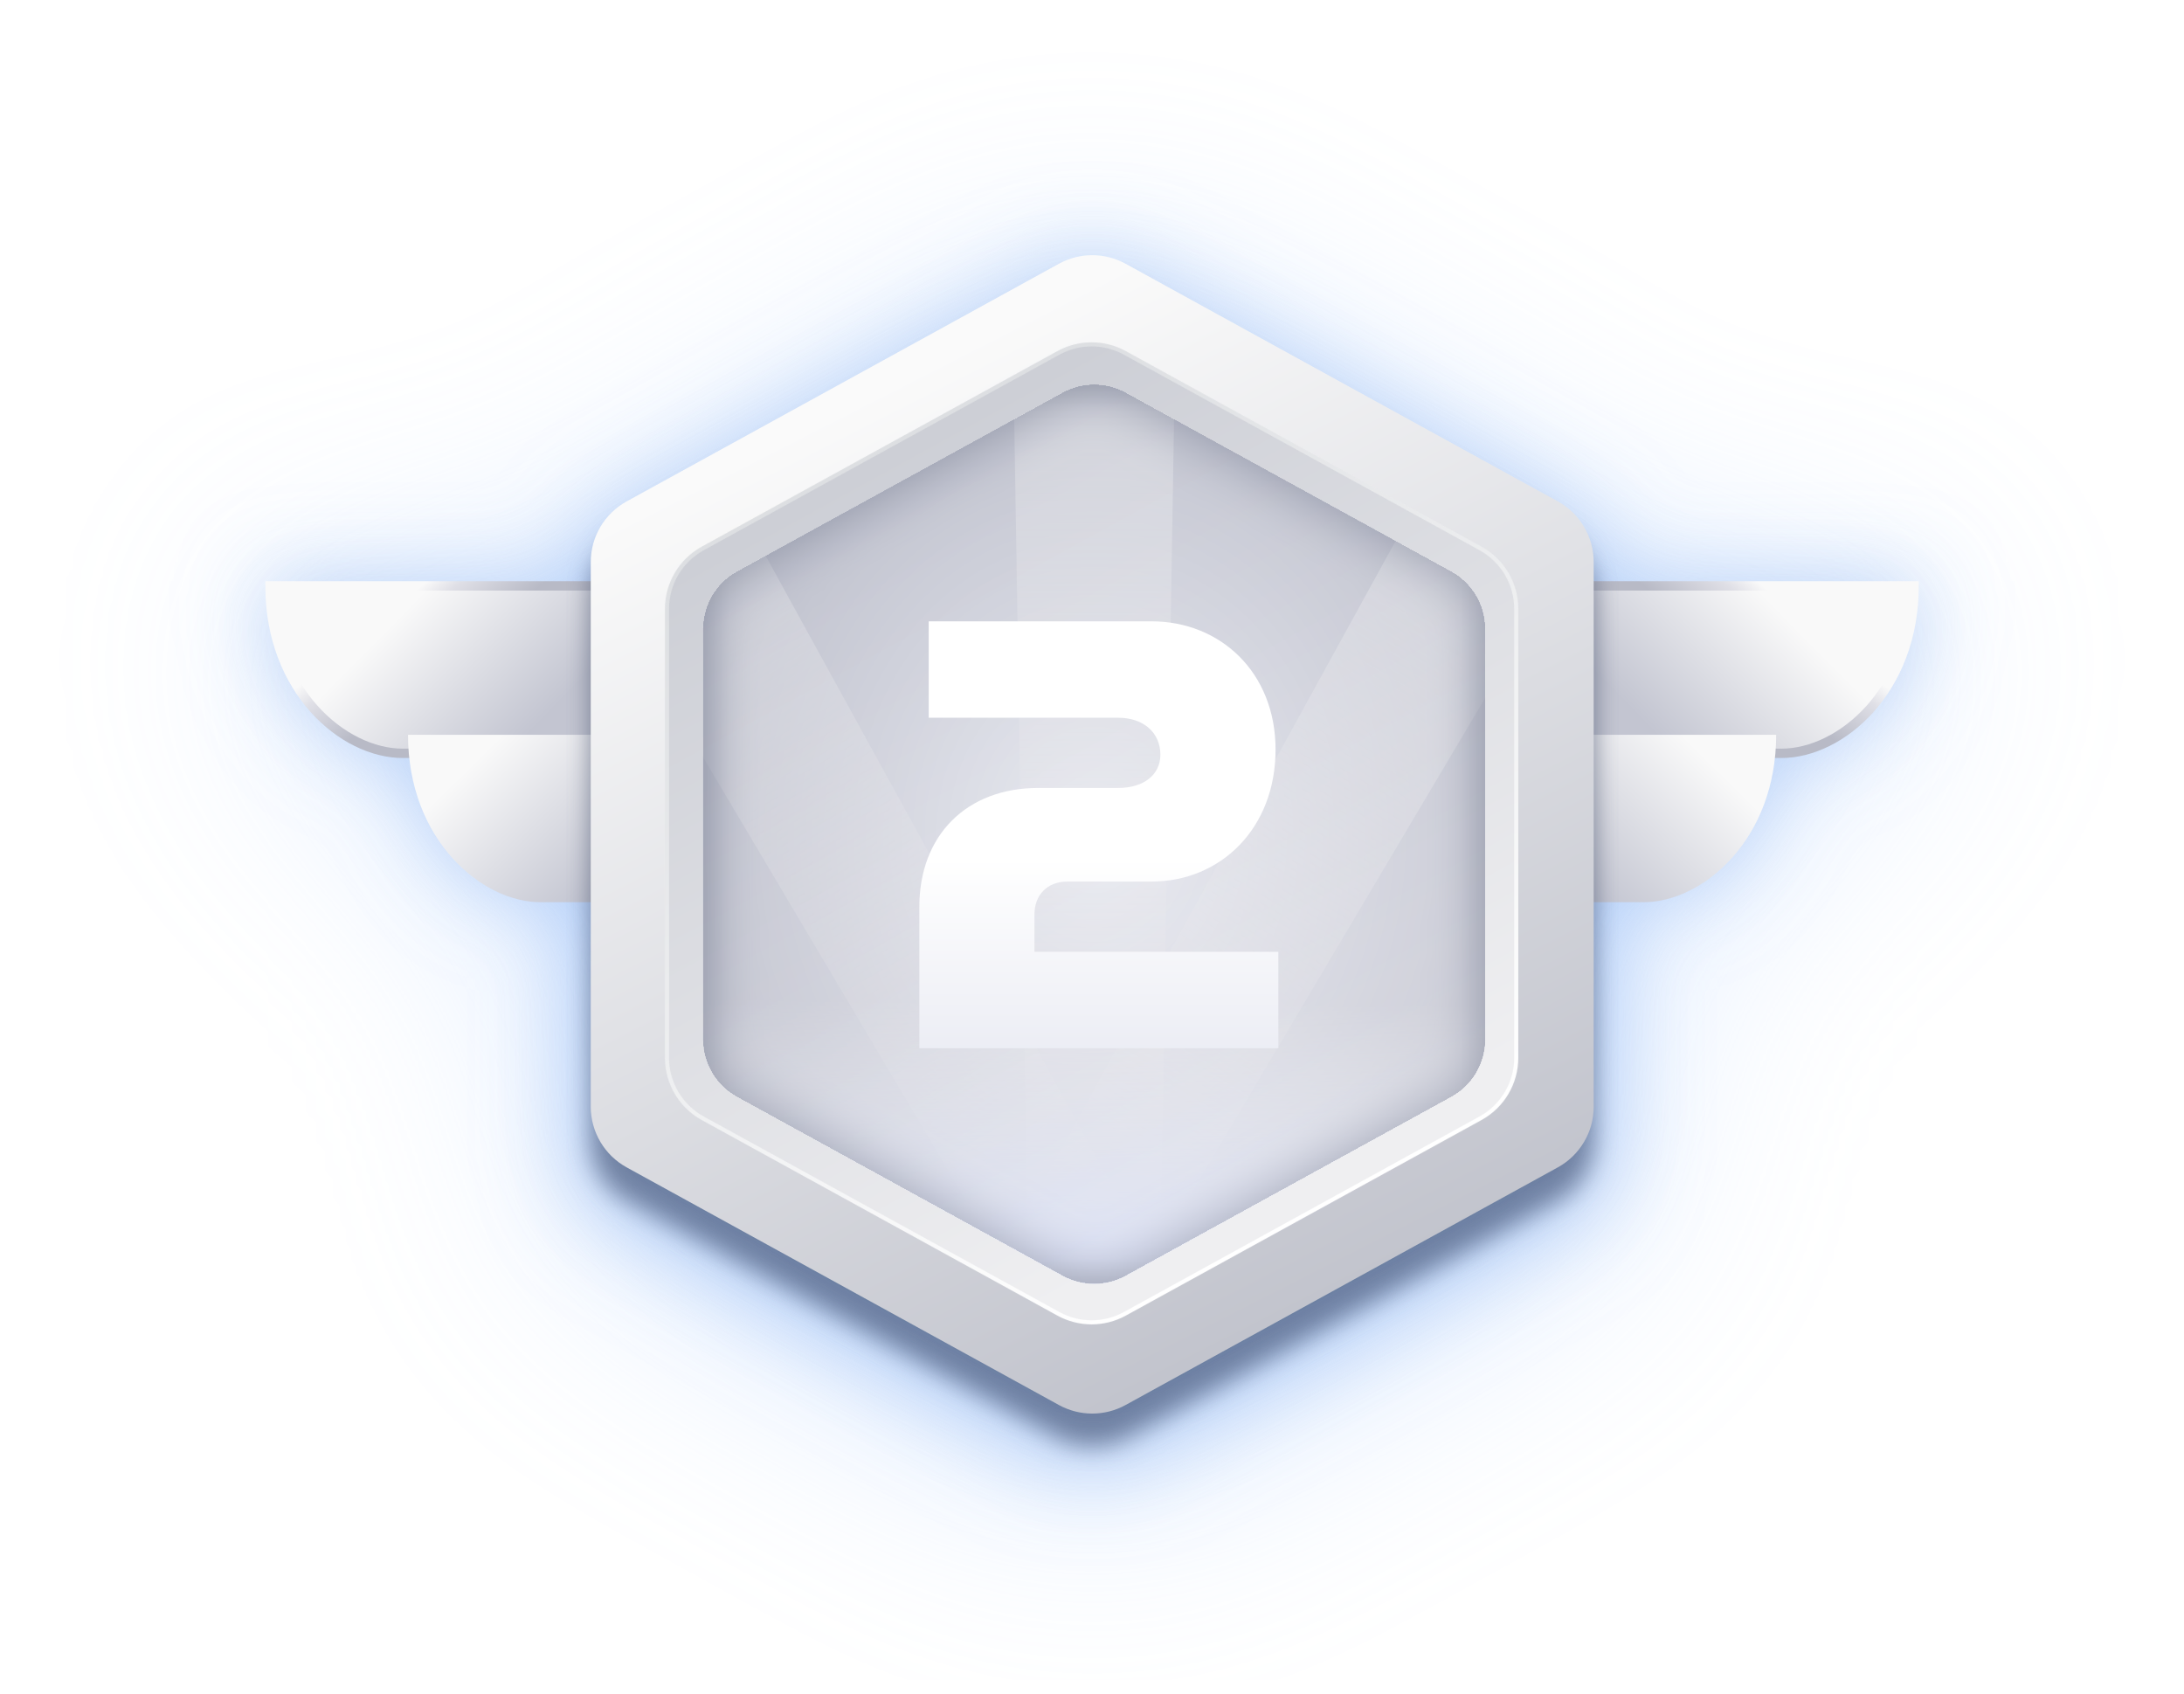
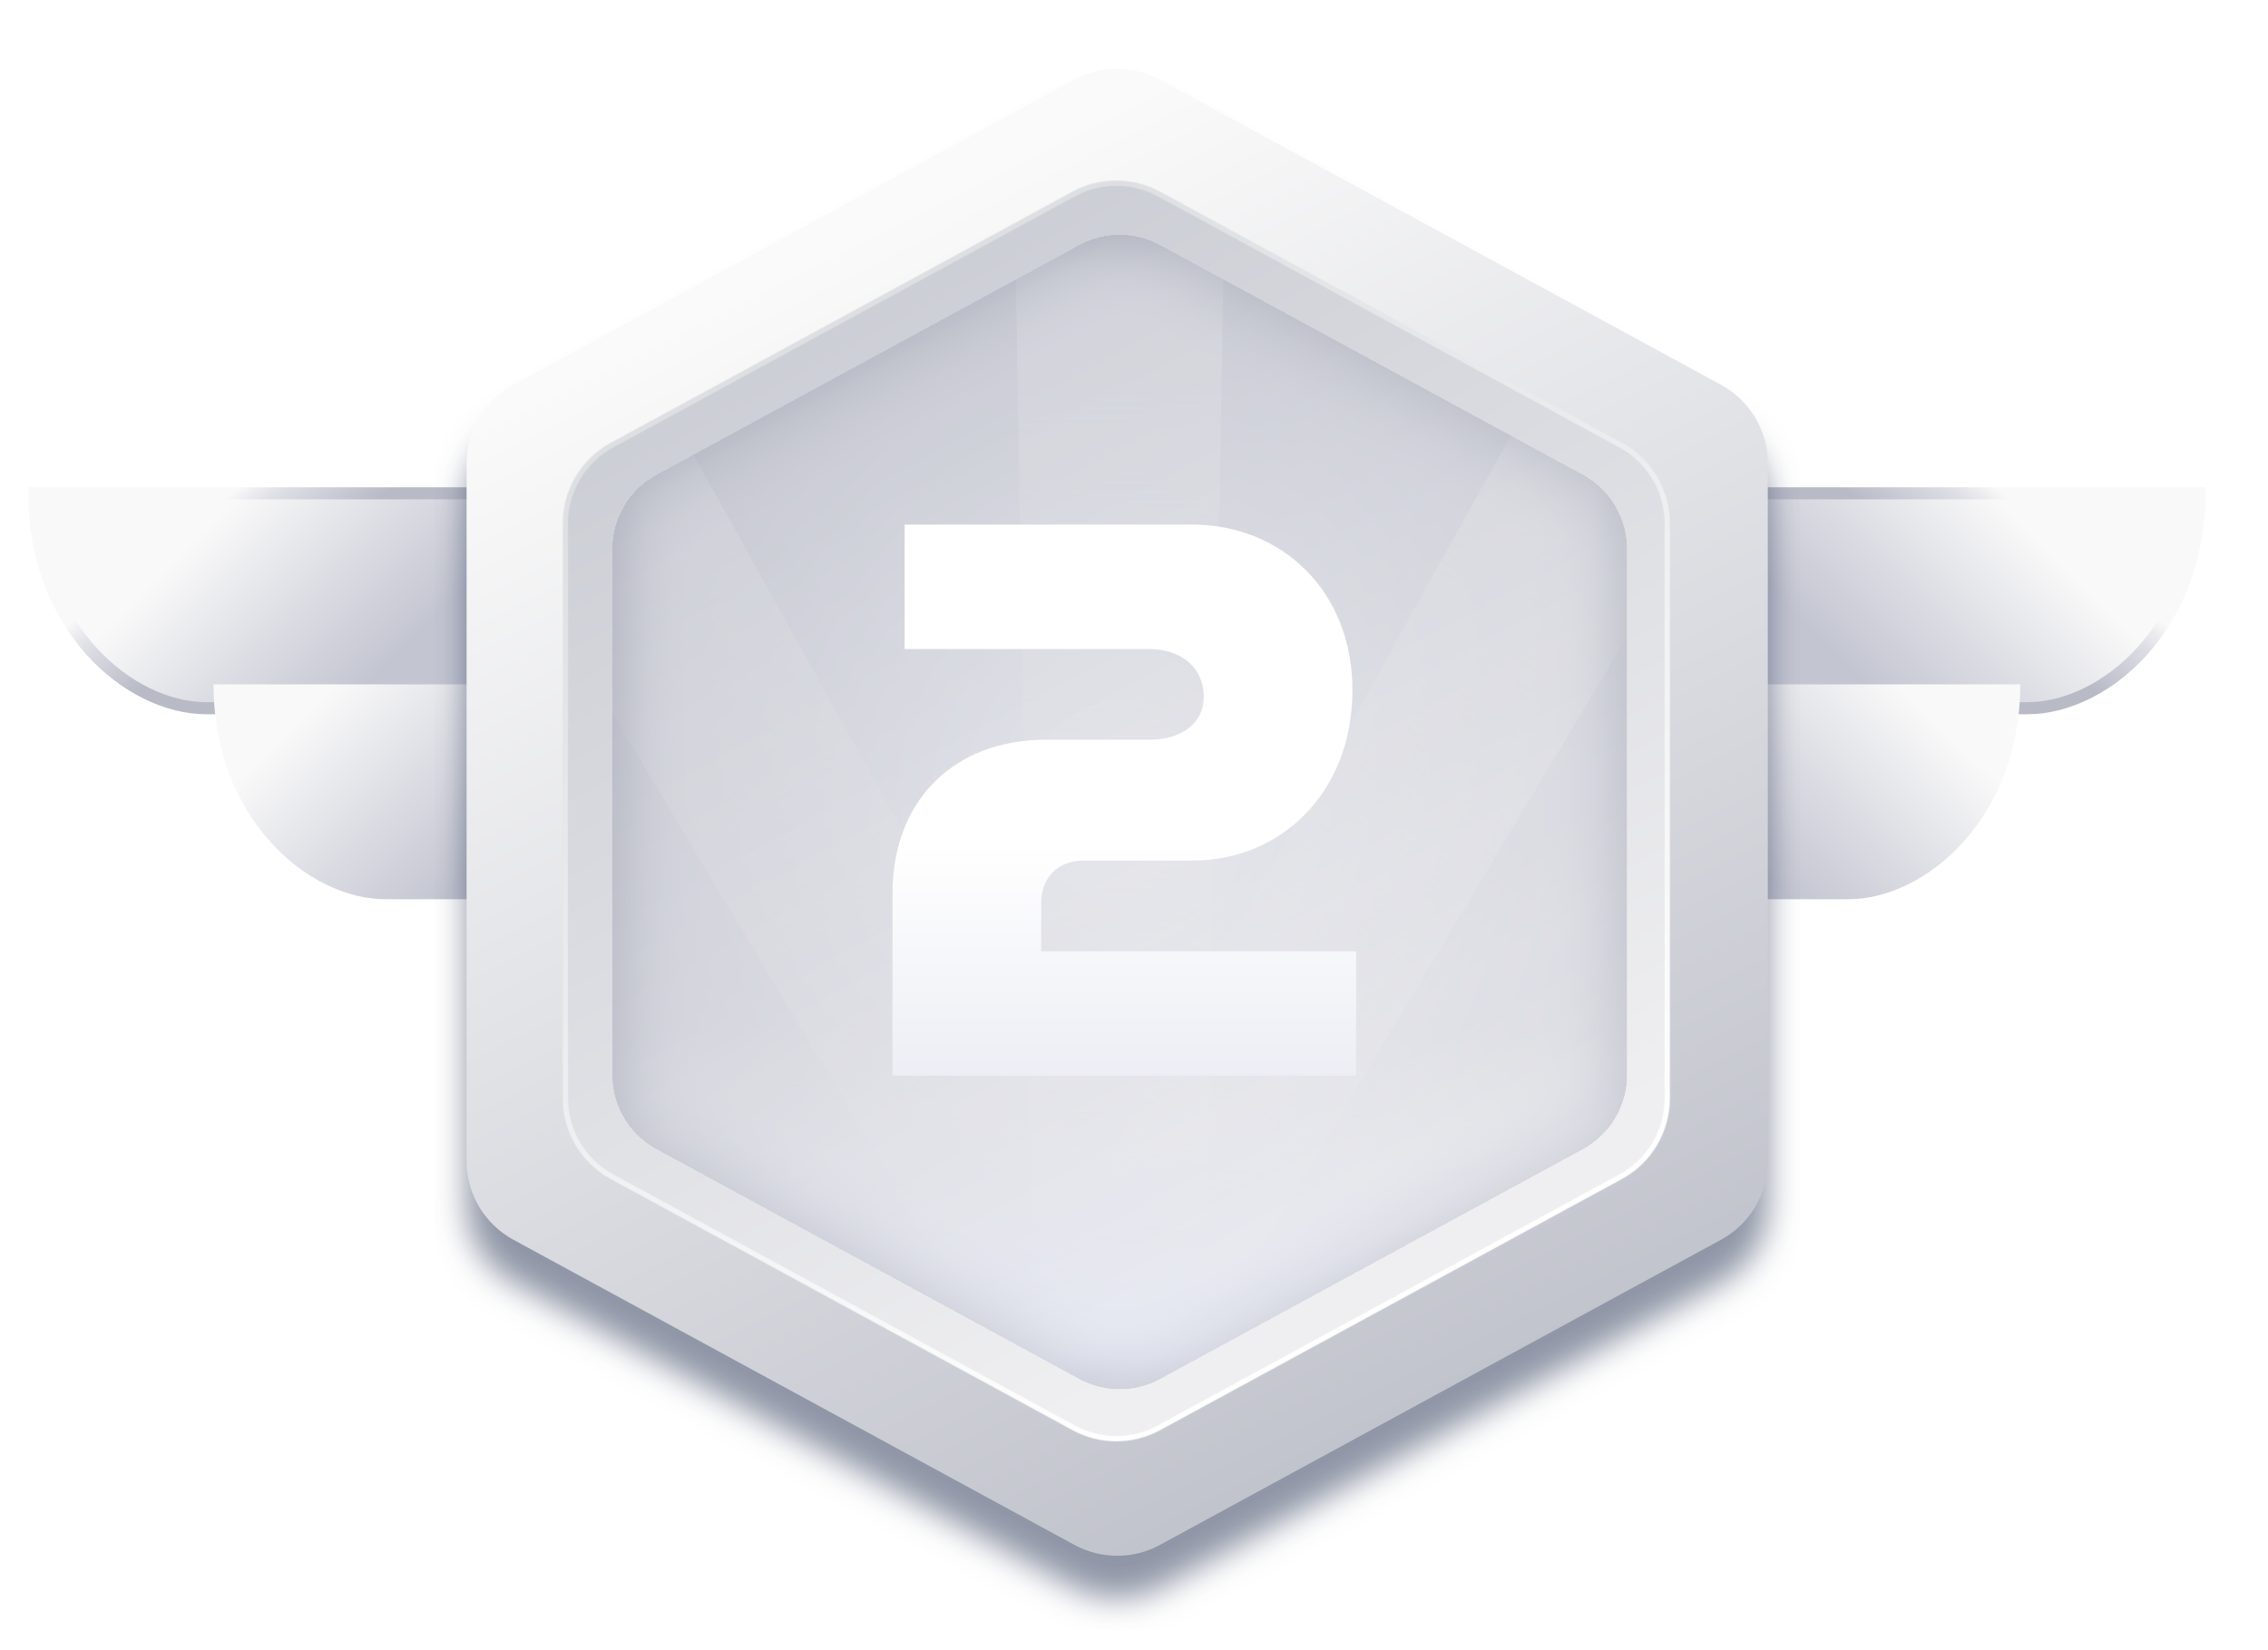
- <svg xmlns="http://www.w3.org/2000/svg" width="89" height="69" viewBox="0 0 89 69" fill="none">
-   <g filter="url(#filter0_dd_453_6964)">
-     <path d="M26.941 30.697L26.941 23.874L11.002 23.874C11.002 28.139 13.985 30.697 16.408 30.697L26.941 30.697Z" fill="url(#paint0_linear_453_6964)" />
-     <path d="M26.941 30.697L26.941 23.874L11.002 23.874C11.002 28.139 13.985 30.697 16.408 30.697L26.941 30.697Z" stroke="url(#paint1_linear_453_6964)" stroke-width="0.381" />
-     <path d="M32.566 36.764L32.566 29.941L16.627 29.941C16.627 34.205 19.61 36.764 22.033 36.764L32.566 36.764Z" fill="url(#paint2_linear_453_6964)" />
-     <path d="M62.062 30.697L62.062 23.874L78.002 23.874C78.002 28.139 75.019 30.697 72.596 30.697L62.062 30.697Z" fill="url(#paint3_linear_453_6964)" />
-     <path d="M62.062 30.697L62.062 23.874L78.002 23.874C78.002 28.139 75.019 30.697 72.596 30.697L62.062 30.697Z" stroke="url(#paint4_linear_453_6964)" stroke-width="0.381" />
-     <path d="M56.441 36.764L56.441 29.941L72.381 29.941C72.381 34.205 69.398 36.764 66.975 36.764L56.441 36.764Z" fill="url(#paint5_linear_453_6964)" />
-     <g filter="url(#filter1_d_453_6964)">
-       <path d="M43.15 10.748L25.537 20.431C24.635 20.927 24.074 21.875 24.074 22.904L24.074 45.096C24.074 46.125 24.635 47.073 25.537 47.569L43.15 57.252C43.997 57.718 45.023 57.718 45.87 57.252L63.483 47.569C64.385 47.073 64.945 46.125 64.945 45.096L64.945 22.904C64.945 21.875 64.385 20.927 63.483 20.431L45.87 10.748C45.023 10.282 43.997 10.282 43.15 10.748Z" fill="url(#paint6_linear_453_6964)" />
-       <path d="M43.13 14.38L28.637 22.348C27.738 22.842 27.18 23.786 27.18 24.812L27.18 43.104C27.18 44.13 27.738 45.074 28.637 45.568L43.13 53.536C43.974 54 44.996 54 45.839 53.536L60.332 45.568C61.231 45.074 61.789 44.13 61.789 43.104L61.789 24.812C61.789 23.786 61.231 22.842 60.332 22.348L45.839 14.38C44.996 13.916 43.974 13.916 43.13 14.38Z" fill="url(#paint7_linear_453_6964)" />
-       <g filter="url(#filter2_f_453_6964)">
-         <path d="M43.13 14.38L28.637 22.348C27.738 22.842 27.18 23.786 27.18 24.812L27.18 43.104C27.18 44.13 27.738 45.074 28.637 45.568L43.13 53.536C43.974 54 44.996 54 45.839 53.536L60.332 45.568C61.231 45.074 61.789 44.13 61.789 43.104L61.789 24.812C61.789 23.786 61.231 22.842 60.332 22.348L45.839 14.38C44.996 13.916 43.974 13.916 43.13 14.38Z" stroke="url(#paint8_linear_453_6964)" stroke-width="0.166" />
-       </g>
-       <g opacity="0.5">
-         <mask id="mask0_453_6964" style="mask-type:alpha" maskUnits="userSpaceOnUse" x="28" y="15" width="33" height="38">
-           <path d="M43.3 15.994L30.035 23.281C29.18 23.751 28.648 24.649 28.648 25.625L28.648 42.355C28.648 43.331 29.18 44.23 30.035 44.7L43.3 51.986C44.102 52.427 45.074 52.427 45.876 51.986L59.141 44.7C59.996 44.23 60.528 43.331 60.528 42.355L60.528 25.625C60.528 24.649 59.996 23.751 59.141 23.281L45.876 15.994C45.074 15.554 44.102 15.554 43.3 15.994Z" fill="#A6D3DE" />
-         </mask>
-         <g mask="url(#mask0_453_6964)">
-           <path d="M43.3 15.994L30.035 23.281C29.18 23.751 28.648 24.649 28.648 25.625L28.648 42.355C28.648 43.331 29.18 44.23 30.035 44.7L43.3 51.986C44.102 52.427 45.074 52.427 45.876 51.986L59.141 44.7C59.996 44.23 60.528 43.331 60.528 42.355L60.528 25.625C60.528 24.649 59.996 23.751 59.141 23.281L45.876 15.994C45.074 15.554 44.102 15.554 43.3 15.994Z" fill="url(#paint9_radial_453_6964)" />
-           <path opacity="0.5" d="M41.922 53.431L41.289 14.545H47.885L47.252 53.431H41.922Z" fill="url(#paint10_linear_453_6964)" />
-           <path opacity="0.5" d="M41.837 53.085L22.051 19.729L27.763 16.395L46.452 50.392L41.837 53.085Z" fill="url(#paint11_linear_453_6964)" />
-           <path opacity="0.5" d="M41.287 50.393L59.977 16.396L65.689 19.73L45.903 53.086L41.287 50.393Z" fill="url(#paint12_linear_453_6964)" />
-           <rect x="28.645" y="31.766" width="31.88" height="20.924" fill="url(#paint13_linear_453_6964)" />
-           <g filter="url(#filter3_i_453_6964)">
-             <path d="M43.3 15.994L30.035 23.281C29.18 23.751 28.648 24.649 28.648 25.625L28.648 42.355C28.648 43.331 29.18 44.23 30.035 44.7L43.3 51.986C44.102 52.427 45.074 52.427 45.876 51.986L59.141 44.7C59.996 44.23 60.528 43.331 60.528 42.355L60.528 25.625C60.528 24.649 59.996 23.751 59.141 23.281L45.876 15.994C45.074 15.554 44.102 15.554 43.3 15.994Z" fill="#6052B4" fill-opacity="0.01" />
-           </g>
+ <svg xmlns="http://www.w3.org/2000/svg" width="66" height="48" viewBox="0 0 66 48" fill="none">
+   <path d="M15.766 20.612V14.357H0.998C0.998 18.266 3.762 20.612 6.007 20.612H15.766Z" fill="url(#paint0_linear_370_4689)" />
+   <path d="M15.766 20.612V14.357H0.998C0.998 18.266 3.762 20.612 6.007 20.612H15.766Z" stroke="url(#paint1_linear_370_4689)" stroke-width="0.351" />
+   <path d="M20.981 26.172V19.918H6.213C6.213 23.827 8.976 26.172 11.222 26.172H20.981Z" fill="url(#paint2_linear_370_4689)" />
+   <path d="M49.234 20.612V14.357H64.002C64.002 18.266 61.239 20.612 58.993 20.612H49.234Z" fill="url(#paint3_linear_370_4689)" />
+   <path d="M49.234 20.612V14.357H64.002C64.002 18.266 61.239 20.612 58.993 20.612H49.234Z" stroke="url(#paint4_linear_370_4689)" stroke-width="0.351" />
+   <path d="M44.023 26.172V19.918H58.791C58.791 23.827 56.028 26.172 53.782 26.172H44.023Z" fill="url(#paint5_linear_370_4689)" />
+   <g filter="url(#filter0_d_370_4689)">
+     <path d="M31.267 2.316L14.937 11.2C14.1 11.655 13.578 12.533 13.578 13.486V33.794C13.578 34.747 14.1 35.624 14.937 36.08L31.267 44.963C32.043 45.385 32.979 45.385 33.755 44.963L50.085 36.08C50.922 35.624 51.444 34.747 51.444 33.794V13.486C51.444 12.533 50.922 11.655 50.085 11.2L33.755 2.316C32.979 1.895 32.043 1.895 31.267 2.316Z" fill="url(#paint6_linear_370_4689)" />
+     <path d="M31.247 5.645L17.807 12.956C16.973 13.41 16.453 14.284 16.453 15.234V31.968C16.453 32.918 16.973 33.792 17.807 34.246L31.247 41.556C32.019 41.977 32.952 41.977 33.724 41.556L47.164 34.246C47.998 33.792 48.518 32.918 48.518 31.968V15.234C48.518 14.284 47.998 13.41 47.164 12.956L33.724 5.645C32.952 5.225 32.019 5.225 31.247 5.645Z" fill="url(#paint7_linear_370_4689)" />
+     <g filter="url(#filter1_f_370_4689)">
+       <path d="M31.247 5.645L17.807 12.956C16.973 13.41 16.453 14.284 16.453 15.234V31.968C16.453 32.918 16.973 33.792 17.807 34.246L31.247 41.556C32.019 41.977 32.952 41.977 33.724 41.556L47.164 34.246C47.998 33.792 48.518 32.918 48.518 31.968V15.234C48.518 14.284 47.998 13.41 47.164 12.956L33.724 5.645C32.952 5.225 32.019 5.225 31.247 5.645Z" stroke="url(#paint8_linear_370_4689)" stroke-width="0.153" />
+     </g>
+     <g opacity="0.5">
+       <mask id="mask0_370_4689" style="mask-type:alpha" maskUnits="userSpaceOnUse" x="17" y="6" width="31" height="35">
+         <g opacity="0.5">
+           <path d="M31.406 7.127L19.105 13.813C18.311 14.245 17.816 15.076 17.816 15.98V31.284C17.816 32.188 18.311 33.019 19.105 33.451L31.406 40.137C32.141 40.536 33.027 40.536 33.762 40.137L46.063 33.451C46.857 33.019 47.352 32.188 47.352 31.284V15.98C47.352 15.076 46.857 14.245 46.063 13.813L33.762 7.127C33.027 6.728 32.141 6.728 31.406 7.127Z" fill="#A6D3DE" />
+         </g>
+       </mask>
+       <g mask="url(#mask0_370_4689)">
+         <path d="M31.406 7.127L19.105 13.813C18.311 14.245 17.816 15.076 17.816 15.98V31.284C17.816 32.188 18.311 33.019 19.105 33.451L31.406 40.137C32.141 40.536 33.027 40.536 33.762 40.137L46.063 33.451C46.857 33.019 47.352 32.188 47.352 31.284V15.98C47.352 15.076 46.857 14.245 46.063 13.813L33.762 7.127C33.027 6.728 32.141 6.728 31.406 7.127Z" fill="url(#paint9_radial_370_4689)" />
+         <path opacity="0.5" d="M30.11 41.452L29.523 5.807H35.634L35.048 41.452H30.11Z" fill="url(#paint10_linear_370_4689)" />
+         <path opacity="0.5" d="M30.034 41.136L11.703 10.559L16.995 7.504L34.31 38.667L30.034 41.136Z" fill="url(#paint11_linear_370_4689)" />
+         <path opacity="0.5" d="M29.523 38.667L46.838 7.504L52.13 10.559L33.799 41.136L29.523 38.667Z" fill="url(#paint12_linear_370_4689)" />
+         <path d="M47.348 21.592H17.812V40.772H47.348V21.592Z" fill="url(#paint13_linear_370_4689)" />
+         <g filter="url(#filter2_i_370_4689)">
+           <path d="M31.406 7.127L19.105 13.813C18.311 14.245 17.816 15.076 17.816 15.98V31.284C17.816 32.188 18.311 33.019 19.105 33.451L31.406 40.137C32.141 40.536 33.027 40.536 33.762 40.137L46.063 33.451C46.857 33.019 47.352 32.188 47.352 31.284V15.98C47.352 15.076 46.857 14.245 46.063 13.813L33.762 7.127C33.027 6.728 32.141 6.728 31.406 7.127Z" fill="#6052B4" fill-opacity="0.01" />
        </g>
      </g>
-       <path d="M52.094 42.714H37.464V36.953C37.464 34.035 39.391 32.108 42.309 32.108H45.571C46.601 32.108 47.287 31.574 47.287 30.754C47.287 29.858 46.601 29.247 45.571 29.247H37.846V25.318H46.925C49.729 25.318 51.98 27.397 51.98 30.544C51.98 33.768 49.729 35.923 46.925 35.923H43.492C42.69 35.923 42.156 36.457 42.156 37.258V38.784H52.094V42.714Z" fill="url(#paint14_linear_453_6964)" />
    </g>
+     <path d="M39.463 31.308H25.973V25.996C25.973 23.305 27.749 21.529 30.44 21.529H33.448C34.397 21.529 35.031 21.037 35.031 20.28C35.031 19.453 34.397 18.891 33.448 18.891H26.325V15.268H34.696C37.282 15.268 39.357 17.185 39.357 20.087C39.357 23.059 37.282 25.047 34.696 25.047H31.53C30.792 25.047 30.299 25.539 30.299 26.278V27.685H39.463V31.308Z" fill="url(#paint14_linear_370_4689)" />
  </g>
  <defs>
-     <filter id="filter0_dd_453_6964" x="0.653" y="0.916" width="87.698" height="67.523" filterUnits="userSpaceOnUse" color-interpolation-filters="sRGB">
+     <filter id="filter0_d_370_4689" x="12.66" y="2" width="39.704" height="45.422" filterUnits="userSpaceOnUse" color-interpolation-filters="sRGB">
      <feFlood flood-opacity="0" result="BackgroundImageFix" />
      <feColorMatrix in="SourceAlpha" type="matrix" values="0 0 0 0 0 0 0 0 0 0 0 0 0 0 0 0 0 0 127 0" result="hardAlpha" />
-       <feOffset />
-       <feGaussianBlur stdDeviation="1.693" />
-       <feColorMatrix type="matrix" values="0 0 0 0 0.559 0 0 0 0 0.71 0 0 0 0 0.938 0 0 0 0.6 0" />
-       <feBlend mode="normal" in2="BackgroundImageFix" result="effect1_dropShadow_453_6964" />
-       <feColorMatrix in="SourceAlpha" type="matrix" values="0 0 0 0 0 0 0 0 0 0 0 0 0 0 0 0 0 0 127 0" result="hardAlpha" />
-       <feOffset dy="0.677" />
-       <feGaussianBlur stdDeviation="5.08" />
-       <feColorMatrix type="matrix" values="0 0 0 0 0.671 0 0 0 0 0.802 0 0 0 0 1 0 0 0 0.4 0" />
-       <feBlend mode="normal" in2="effect1_dropShadow_453_6964" result="effect2_dropShadow_453_6964" />
-       <feBlend mode="normal" in="SourceGraphic" in2="effect2_dropShadow_453_6964" result="shape" />
+       <feOffset dy="1.225" />
+       <feGaussianBlur stdDeviation="0.459" />
+       <feColorMatrix type="matrix" values="0 0 0 0 0.141 0 0 0 0 0.19 0 0 0 0 0.317 0 0 0 0.51 0" />
+       <feBlend mode="normal" in2="BackgroundImageFix" result="effect1_dropShadow_370_4689" />
+       <feBlend mode="normal" in="SourceGraphic" in2="effect1_dropShadow_370_4689" result="shape" />
    </filter>
-     <filter id="filter1_d_453_6964" x="23.078" y="10.398" width="42.863" height="49.527" filterUnits="userSpaceOnUse" color-interpolation-filters="sRGB">
-       <feFlood flood-opacity="0" result="BackgroundImageFix" />
-       <feColorMatrix in="SourceAlpha" type="matrix" values="0 0 0 0 0 0 0 0 0 0 0 0 0 0 0 0 0 0 127 0" result="hardAlpha" />
-       <feOffset dy="1.328" />
-       <feGaussianBlur stdDeviation="0.498" />
-       <feColorMatrix type="matrix" values="0 0 0 0 0.141 0 0 0 0 0.19 0 0 0 0 0.317 0 0 0 0.51 0" />
-       <feBlend mode="normal" in2="BackgroundImageFix" result="effect1_dropShadow_453_6964" />
-       <feBlend mode="normal" in="SourceGraphic" in2="effect1_dropShadow_453_6964" result="shape" />
-     </filter>
-     <filter id="filter2_f_453_6964" x="27.048" y="13.899" width="34.873" height="40.117" filterUnits="userSpaceOnUse" color-interpolation-filters="sRGB">
+     <filter id="filter1_f_370_4689" x="16.329" y="5.208" width="32.311" height="36.787" filterUnits="userSpaceOnUse" color-interpolation-filters="sRGB">
      <feFlood flood-opacity="0" result="BackgroundImageFix" />
      <feBlend mode="normal" in="SourceGraphic" in2="BackgroundImageFix" result="shape" />
-       <feGaussianBlur stdDeviation="0.025" result="effect1_foregroundBlur_453_6964" />
+       <feGaussianBlur stdDeviation="0.023" result="effect1_foregroundBlur_370_4689" />
    </filter>
-     <filter id="filter3_i_453_6964" x="28.648" y="15.664" width="31.879" height="36.652" filterUnits="userSpaceOnUse" color-interpolation-filters="sRGB">
+     <filter id="filter2_i_370_4689" x="17.816" y="6.828" width="29.535" height="33.607" filterUnits="userSpaceOnUse" color-interpolation-filters="sRGB">
      <feFlood flood-opacity="0" result="BackgroundImageFix" />
      <feBlend mode="normal" in="SourceGraphic" in2="BackgroundImageFix" result="shape" />
      <feColorMatrix in="SourceAlpha" type="matrix" values="0 0 0 0 0 0 0 0 0 0 0 0 0 0 0 0 0 0 127 0" result="hardAlpha" />
      <feOffset />
-       <feGaussianBlur stdDeviation="1.116" />
+       <feGaussianBlur stdDeviation="1.029" />
      <feComposite in2="hardAlpha" operator="arithmetic" k2="-1" k3="1" />
      <feColorMatrix type="matrix" values="0 0 0 0 0.297 0 0 0 0 0.33 0 0 0 0 0.446 0 0 0 1 0" />
-       <feBlend mode="normal" in2="shape" result="effect1_innerShadow_453_6964" />
+       <feBlend mode="normal" in2="shape" result="effect1_innerShadow_370_4689" />
    </filter>
-     <linearGradient id="paint0_linear_453_6964" x1="20.753" y1="30.697" x2="14.973" y2="24.978" gradientUnits="userSpaceOnUse">
+     <linearGradient id="paint0_linear_370_4689" x1="10.032" y1="20.612" x2="4.733" y2="15.313" gradientUnits="userSpaceOnUse">
      <stop stop-color="#C3C5D1" />
      <stop offset="0.875" stop-color="#F9F9F9" />
    </linearGradient>
-     <linearGradient id="paint1_linear_453_6964" x1="11.939" y1="23.874" x2="17.448" y2="30.64" gradientUnits="userSpaceOnUse">
+     <linearGradient id="paint1_linear_370_4689" x1="1.867" y1="14.357" x2="6.905" y2="20.612" gradientUnits="userSpaceOnUse">
      <stop stop-color="#F9F9F9" />
      <stop offset="0.379" stop-color="#F9F9F9" />
      <stop offset="0.481" stop-color="#DFDFE6" />
      <stop offset="0.729" stop-color="#B8BAC6" />
    </linearGradient>
-     <linearGradient id="paint2_linear_453_6964" x1="24.69" y1="35.911" x2="18.908" y2="30.002" gradientUnits="userSpaceOnUse">
+     <linearGradient id="paint2_linear_370_4689" x1="13.684" y1="25.391" x2="8.385" y2="19.918" gradientUnits="userSpaceOnUse">
      <stop stop-color="#C3C5D1" />
      <stop offset="0.875" stop-color="#F9F9F9" />
    </linearGradient>
-     <linearGradient id="paint3_linear_453_6964" x1="68.251" y1="30.697" x2="74.031" y2="24.978" gradientUnits="userSpaceOnUse">
+     <linearGradient id="paint3_linear_370_4689" x1="54.968" y1="20.612" x2="60.267" y2="15.313" gradientUnits="userSpaceOnUse">
      <stop stop-color="#C3C5D1" />
      <stop offset="0.875" stop-color="#F9F9F9" />
    </linearGradient>
-     <linearGradient id="paint4_linear_453_6964" x1="77.065" y1="23.874" x2="71.556" y2="30.64" gradientUnits="userSpaceOnUse">
+     <linearGradient id="paint4_linear_370_4689" x1="63.133" y1="14.357" x2="58.095" y2="20.612" gradientUnits="userSpaceOnUse">
      <stop stop-color="#F9F9F9" />
      <stop offset="0.379" stop-color="#F9F9F9" />
      <stop offset="0.481" stop-color="#DFDFE6" />
      <stop offset="0.729" stop-color="#B8BAC6" />
    </linearGradient>
-     <linearGradient id="paint5_linear_453_6964" x1="64.317" y1="35.911" x2="70.1" y2="30.002" gradientUnits="userSpaceOnUse">
+     <linearGradient id="paint5_linear_370_4689" x1="51.32" y1="25.391" x2="56.619" y2="19.918" gradientUnits="userSpaceOnUse">
      <stop stop-color="#C3C5D1" />
      <stop offset="0.875" stop-color="#F9F9F9" />
    </linearGradient>
-     <linearGradient id="paint6_linear_453_6964" x1="35.927" y1="15.783" x2="54.632" y2="52.552" gradientUnits="userSpaceOnUse">
+     <linearGradient id="paint6_linear_370_4689" x1="24.559" y1="6.941" x2="41.598" y2="40.793" gradientUnits="userSpaceOnUse">
      <stop stop-color="#FAFAFA" />
      <stop offset="1" stop-color="#C2C4CD" />
    </linearGradient>
-     <linearGradient id="paint7_linear_453_6964" x1="35.763" y1="18.84" x2="51.882" y2="48.272" gradientUnits="userSpaceOnUse">
+     <linearGradient id="paint7_linear_370_4689" x1="24.405" y1="9.742" x2="39.096" y2="36.854" gradientUnits="userSpaceOnUse">
      <stop stop-color="#CDCFD6" />
      <stop offset="1" stop-color="#EFEFF1" />
    </linearGradient>
-     <linearGradient id="paint8_linear_453_6964" x1="37.479" y1="17.765" x2="54.842" y2="48.672" gradientUnits="userSpaceOnUse">
+     <linearGradient id="paint8_linear_370_4689" x1="25.995" y1="8.758" x2="41.823" y2="37.233" gradientUnits="userSpaceOnUse">
      <stop stop-color="#DDDFE2" />
      <stop offset="1" stop-color="white" />
    </linearGradient>
-     <radialGradient id="paint9_radial_453_6964" cx="0" cy="0" r="1" gradientUnits="userSpaceOnUse" gradientTransform="translate(44.5882 33.9903) rotate(90) scale(18.7032 15.9397)">
+     <radialGradient id="paint9_radial_370_4689" cx="0" cy="0" r="1" gradientUnits="userSpaceOnUse" gradientTransform="translate(32.584 23.632) rotate(90) scale(17.1446 14.7676)">
      <stop stop-color="#F5F7FF" />
      <stop offset="1" stop-color="#B3B5C5" />
    </radialGradient>
-     <linearGradient id="paint10_linear_453_6964" x1="44.587" y1="14.545" x2="44.587" y2="53.431" gradientUnits="userSpaceOnUse">
+     <linearGradient id="paint10_linear_370_4689" x1="32.579" y1="5.807" x2="32.579" y2="41.452" gradientUnits="userSpaceOnUse">
      <stop stop-color="white" />
      <stop offset="1" stop-color="#F2EDED" stop-opacity="0" />
    </linearGradient>
-     <linearGradient id="paint11_linear_453_6964" x1="24.907" y1="18.062" x2="44.452" y2="51.559" gradientUnits="userSpaceOnUse">
+     <linearGradient id="paint11_linear_370_4689" x1="14.349" y1="9.032" x2="32.172" y2="39.902" gradientUnits="userSpaceOnUse">
      <stop stop-color="white" />
      <stop offset="1" stop-color="#F2EDED" stop-opacity="0" />
    </linearGradient>
-     <linearGradient id="paint12_linear_453_6964" x1="62.833" y1="18.063" x2="43.287" y2="51.559" gradientUnits="userSpaceOnUse">
+     <linearGradient id="paint12_linear_370_4689" x1="49.484" y1="9.032" x2="31.662" y2="39.902" gradientUnits="userSpaceOnUse">
      <stop stop-color="white" />
      <stop offset="1" stop-color="#F2EDED" stop-opacity="0" />
    </linearGradient>
-     <linearGradient id="paint13_linear_453_6964" x1="44.584" y1="40.839" x2="44.486" y2="51.394" gradientUnits="userSpaceOnUse">
+     <linearGradient id="paint13_linear_370_4689" x1="32.58" y1="29.909" x2="32.491" y2="39.584" gradientUnits="userSpaceOnUse">
      <stop stop-color="white" stop-opacity="0" />
      <stop offset="1" stop-color="#D0DBFF" />
    </linearGradient>
-     <linearGradient id="paint14_linear_453_6964" x1="44.823" y1="24.534" x2="44.823" y2="46.919" gradientUnits="userSpaceOnUse">
+     <linearGradient id="paint14_linear_370_4689" x1="32.795" y1="14.963" x2="32.795" y2="35.483" gradientUnits="userSpaceOnUse">
      <stop stop-color="white" />
      <stop offset="0.466" stop-color="white" />
      <stop offset="1" stop-color="#E2E4EF" />
    </linearGradient>
  </defs>
</svg>
